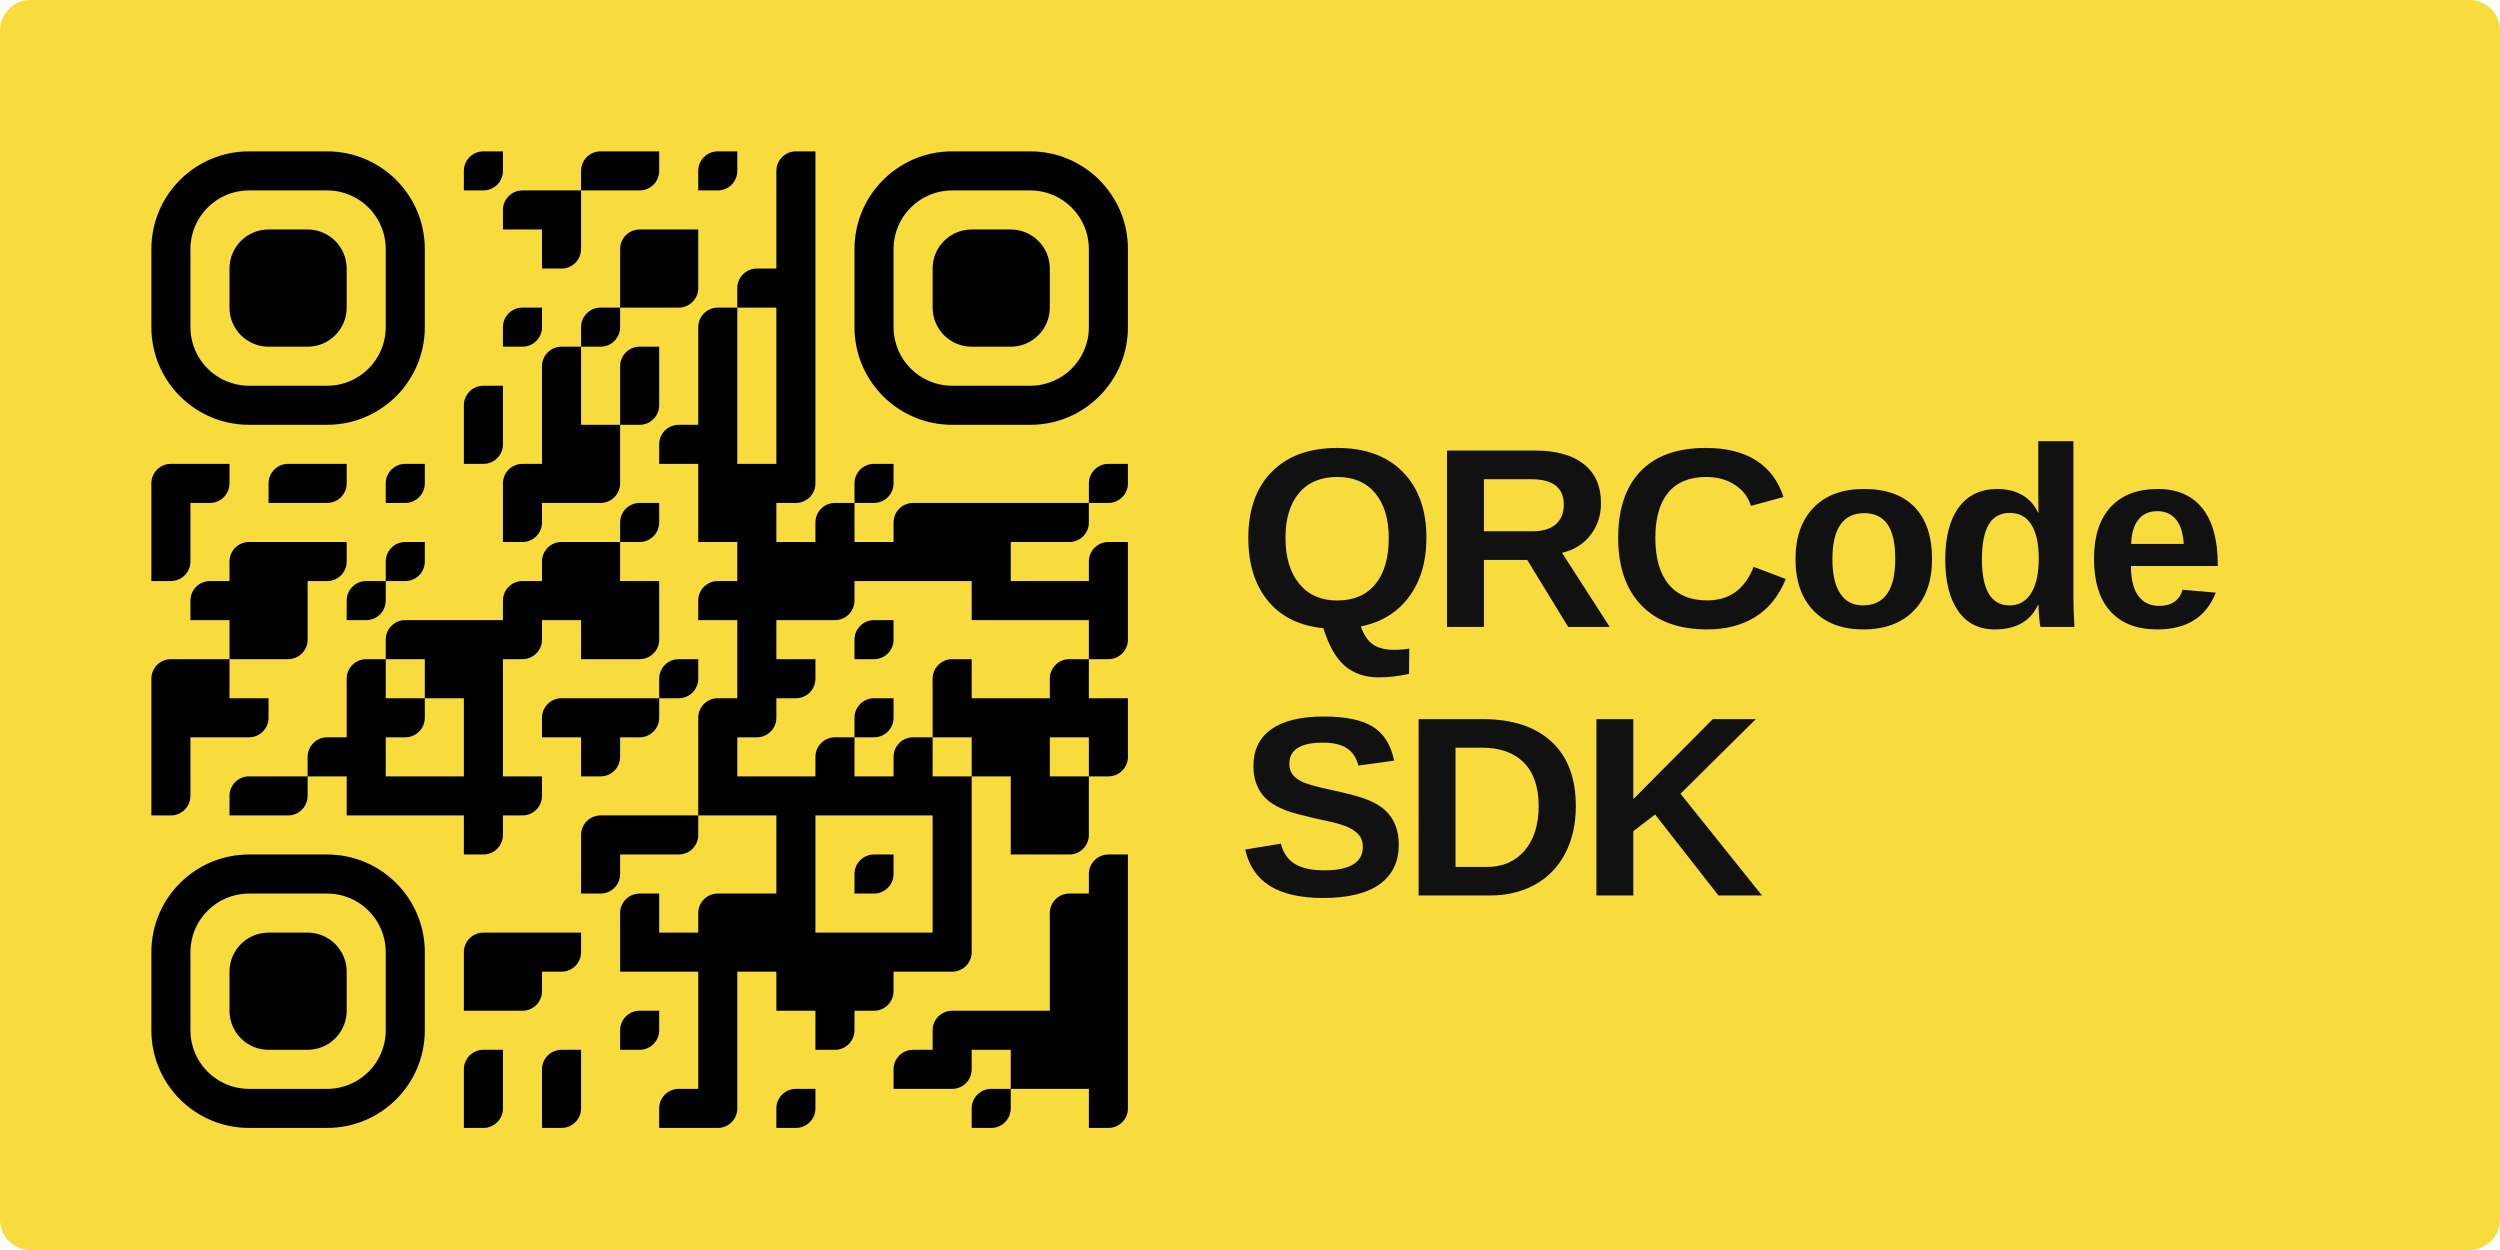
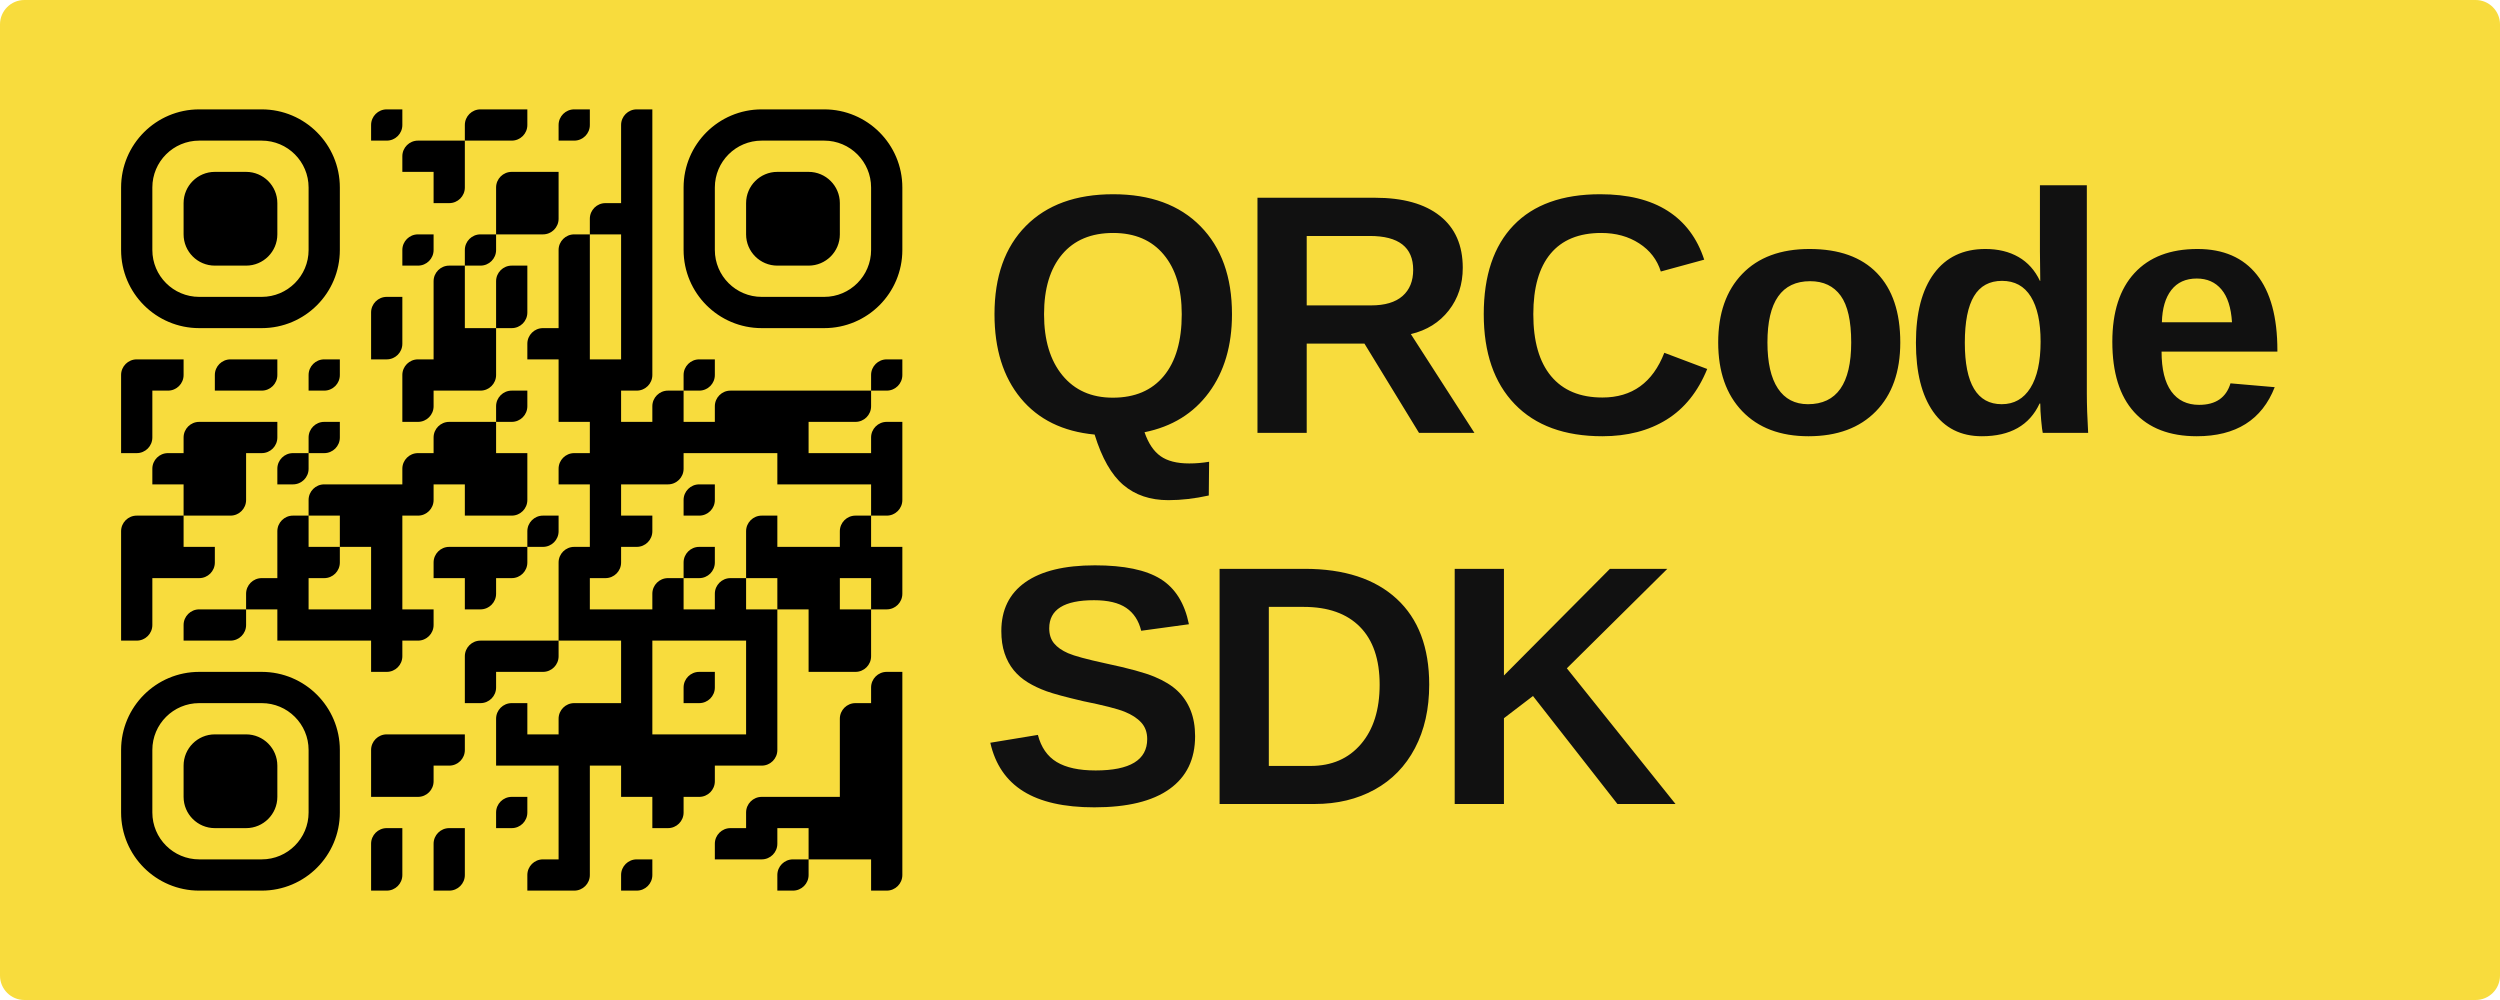
- <svg xmlns="http://www.w3.org/2000/svg" width="2048" height="1024" viewBox="0 0 2048 1024" fill="none">
-   <rect width="2048" height="1024" rx="25" fill="#f8dc3d" />
-   <svg x="64" y="64" width="1920" height="896" viewBox="0 0 1920 896" overflow="visible">
-     <g transform="translate(60 60) scale(32)">
+ <svg xmlns="http://www.w3.org/2000/svg" width="2560" height="1024" viewBox="0 0 2560 1024" fill="none">
+   <rect width="2560" height="1024" rx="25" fill="#f8dc3d" />
+   <svg x="64" y="64" width="2432" height="896" viewBox="0 0 2432 896" overflow="visible">
+     <g transform="translate(60 48) scale(32)">
      <path fill="#000000" fill-rule="evenodd" d="M10 1h1v1h-1ZM16 1h1v7h-1ZM3 2h1v1h-1ZM13 2h1v1h-1ZM21 2h1v1h-1ZM2 3h3v1h-3ZM12 3h1v1h-1ZM20 3h3v1h-3ZM3 4h1v1h-1ZM21 4h1v1h-1ZM14 5h1v3h-1ZM10 6h1v1h-1ZM10 7h2v1h-2ZM10 8h1v1h-1ZM14 8h2v2h-2ZM0 9h1v1h-1ZM20 9h3v1h-3ZM3 10h1v1h-1ZM11 10h1v1h-1ZM15 10h7v1h-7ZM2 11h2v1h-2ZM10 11h3v1h-3ZM15 11h2v1h-2ZM21 11h4v1h-4ZM2 12h1v1h-1ZM7 12h2v2h-2ZM11 12h1v1h-1ZM15 12h1v2h-1ZM1 13h1v1h-1ZM0 14h2v1h-2ZM5 14h1v2h-1ZM8 14h1v2h-1ZM11 14h1v1h-1ZM20 14h5v1h-5ZM0 15h1v1h-1ZM14 15h1v1h-1ZM21 15h2v1h-2ZM5 16h4v1h-4ZM14 16h7v1h-7ZM22 16h2v1h-2ZM12 17h1v1h-1ZM16 17h1v2h-1ZM20 17h1v3h-1ZM22 17h1v1h-1ZM15 19h2v1h-2ZM24 19h1v1h-1ZM3 20h1v1h-1ZM9 20h1v1h-1ZM12 20h8v1h-8ZM23 20h2v2h-2ZM2 21h3v1h-3ZM8 21h1v1h-1ZM14 21h1v3h-1ZM16 21h2v1h-2ZM3 22h1v1h-1ZM21 22h4v1h-4ZM22 23h3v1h-3ZM9 0L8.5 0A0.5 0.5 0 0 0 8 0.5L8 1L8.5 1A0.5 0.5 0 0 0 9 0.5ZM11 1L12 1L12 0L11.5 0A0.5 0.5 0 0 0 11 0.5ZM13 0L12 0L12 1L12.5 1A0.5 0.5 0 0 0 13 0.5ZM15 0L14.5 0A0.5 0.5 0 0 0 14 0.5L14 1L14.5 1A0.5 0.5 0 0 0 15 0.5ZM16 1L17 1L17 0L16.5 0A0.5 0.5 0 0 0 16 0.5ZM9 2L10 2L10 1L9.5 1A0.5 0.5 0 0 0 9 1.5ZM11 2L10 2L10 3L10.5 3A0.5 0.5 0 0 0 11 2.5ZM12 3L13 3L13 2L12.5 2A0.5 0.5 0 0 0 12 2.5ZM14 3L13 3L13 4L13.5 4A0.5 0.5 0 0 0 14 3.5ZM15 4L16 4L16 3L15.5 3A0.5 0.5 0 0 0 15 3.5ZM10 4L9.5 4A0.5 0.5 0 0 0 9 4.5L9 5L9.5 5A0.5 0.5 0 0 0 10 4.5ZM12 4L11.5 4A0.5 0.5 0 0 0 11 4.5L11 5L11.5 5A0.5 0.5 0 0 0 12 4.5ZM14 5L15 5L15 4L14.5 4A0.5 0.5 0 0 0 14 4.5ZM10 6L11 6L11 5L10.5 5A0.5 0.5 0 0 0 10 5.5ZM12 6L13 6L13 5L12.5 5A0.5 0.5 0 0 0 12 5.5ZM8 7L9 7L9 6L8.5 6A0.5 0.5 0 0 0 8 6.5ZM13 6L12 6L12 7L12.5 7A0.5 0.5 0 0 0 13 6.5ZM9 7L8 7L8 8L8.5 8A0.5 0.5 0 0 0 9 7.5ZM13 8L14 8L14 7L13.5 7A0.5 0.5 0 0 0 13 7.5ZM0 9L1 9L1 8L0.5 8A0.5 0.5 0 0 0 0 8.5ZM2 8L1 8L1 9L1.5 9A0.5 0.5 0 0 0 2 8.5ZM3 9L4 9L4 8L3.5 8A0.5 0.5 0 0 0 3 8.5ZM5 8L4 8L4 9L4.5 9A0.5 0.5 0 0 0 5 8.5ZM7 8L6.5 8A0.5 0.5 0 0 0 6 8.5L6 9L6.5 9A0.5 0.5 0 0 0 7 8.5ZM9 9L10 9L10 8L9.5 8A0.5 0.5 0 0 0 9 8.5ZM12 8L11 8L11 9L11.5 9A0.5 0.5 0 0 0 12 8.5ZM17 8L16 8L16 9L16.5 9A0.5 0.5 0 0 0 17 8.5ZM19 8L18.5 8A0.5 0.5 0 0 0 18 8.5L18 9L18.5 9A0.5 0.5 0 0 0 19 8.5ZM25 8L24.5 8A0.5 0.5 0 0 0 24 8.5L24 9L24.5 9A0.5 0.5 0 0 0 25 8.5ZM10 9L9 9L9 10L9.5 10A0.5 0.5 0 0 0 10 9.5ZM13 9L12.5 9A0.5 0.5 0 0 0 12 9.5L12 10L12.5 10A0.5 0.5 0 0 0 13 9.5ZM17 10L18 10L18 9L17.5 9A0.5 0.5 0 0 0 17 9.5ZM19 10L20 10L20 9L19.5 9A0.5 0.5 0 0 0 19 9.5ZM24 9L23 9L23 10L23.5 10A0.5 0.5 0 0 0 24 9.5ZM1 10L0 10L0 11L0.5 11A0.5 0.5 0 0 0 1 10.5ZM2 11L3 11L3 10L2.5 10A0.5 0.5 0 0 0 2 10.5ZM5 10L4 10L4 11L4.5 11A0.5 0.5 0 0 0 5 10.5ZM7 10L6.5 10A0.5 0.5 0 0 0 6 10.5L6 11L6.5 11A0.5 0.5 0 0 0 7 10.5ZM10 11L11 11L11 10L10.5 10A0.5 0.5 0 0 0 10 10.5ZM24 11L25 11L25 10L24.5 10A0.5 0.5 0 0 0 24 10.5ZM1 12L2 12L2 11L1.5 11A0.5 0.5 0 0 0 1 11.5ZM6 11L5.5 11A0.5 0.5 0 0 0 5 11.5L5 12L5.5 12A0.5 0.5 0 0 0 6 11.5ZM9 12L10 12L10 11L9.5 11A0.5 0.5 0 0 0 9 11.5ZM14 12L15 12L15 11L14.5 11A0.5 0.5 0 0 0 14 11.5ZM18 11L17 11L17 12L17.5 12A0.5 0.5 0 0 0 18 11.5ZM4 12L3 12L3 13L3.5 13A0.5 0.5 0 0 0 4 12.5ZM6 13L7 13L7 12L6.5 12A0.5 0.5 0 0 0 6 12.5ZM10 12L9 12L9 13L9.5 13A0.5 0.5 0 0 0 10 12.5ZM13 12L12 12L12 13L12.5 13A0.5 0.5 0 0 0 13 12.5ZM19 12L18.5 12A0.5 0.5 0 0 0 18 12.5L18 13L18.5 13A0.5 0.5 0 0 0 19 12.5ZM25 12L24 12L24 13L24.5 13A0.5 0.5 0 0 0 25 12.5ZM0 14L1 14L1 13L0.5 13A0.5 0.5 0 0 0 0 13.5ZM5 14L6 14L6 13L5.5 13A0.5 0.5 0 0 0 5 13.5ZM14 13L13.5 13A0.5 0.5 0 0 0 13 13.5L13 14L13.5 14A0.5 0.5 0 0 0 14 13.5ZM17 13L16 13L16 14L16.5 14A0.5 0.5 0 0 0 17 13.5ZM20 14L21 14L21 13L20.5 13A0.5 0.5 0 0 0 20 13.5ZM23 14L24 14L24 13L23.5 13A0.5 0.5 0 0 0 23 13.5ZM3 14L2 14L2 15L2.5 15A0.5 0.5 0 0 0 3 14.5ZM7 14L6 14L6 15L6.5 15A0.5 0.5 0 0 0 7 14.5ZM10 15L11 15L11 14L10.5 14A0.5 0.5 0 0 0 10 14.5ZM13 14L12 14L12 15L12.5 15A0.5 0.5 0 0 0 13 14.5ZM14 15L15 15L15 14L14.5 14A0.5 0.5 0 0 0 14 14.5ZM16 14L15 14L15 15L15.5 15A0.5 0.5 0 0 0 16 14.5ZM19 14L18.5 14A0.5 0.5 0 0 0 18 14.5L18 15L18.5 15A0.5 0.5 0 0 0 19 14.5ZM4 16L5 16L5 15L4.5 15A0.5 0.5 0 0 0 4 15.5ZM12 15L11 15L11 16L11.5 16A0.5 0.5 0 0 0 12 15.5ZM17 16L18 16L18 15L17.5 15A0.5 0.5 0 0 0 17 15.5ZM19 16L20 16L20 15L19.5 15A0.5 0.5 0 0 0 19 15.5ZM25 15L24 15L24 16L24.5 16A0.5 0.5 0 0 0 25 15.5ZM1 16L0 16L0 17L0.5 17A0.5 0.5 0 0 0 1 16.5ZM2 17L3 17L3 16L2.5 16A0.5 0.5 0 0 0 2 16.5ZM4 16L3 16L3 17L3.5 17A0.5 0.5 0 0 0 4 16.5ZM10 16L9 16L9 17L9.5 17A0.5 0.5 0 0 0 10 16.5ZM9 17L8 17L8 18L8.5 18A0.5 0.5 0 0 0 9 17.5ZM11 18L12 18L12 17L11.5 17A0.5 0.5 0 0 0 11 17.5ZM14 17L13 17L13 18L13.5 18A0.5 0.5 0 0 0 14 17.5ZM24 17L23 17L23 18L23.5 18A0.5 0.5 0 0 0 24 17.5ZM12 18L11 18L11 19L11.5 19A0.5 0.5 0 0 0 12 18.5ZM19 18L18.5 18A0.5 0.5 0 0 0 18 18.5L18 19L18.5 19A0.5 0.5 0 0 0 19 18.5ZM24 19L25 19L25 18L24.5 18A0.5 0.5 0 0 0 24 18.5ZM12 20L13 20L13 19L12.5 19A0.5 0.5 0 0 0 12 19.5ZM14 20L15 20L15 19L14.5 19A0.5 0.5 0 0 0 14 19.5ZM23 20L24 20L24 19L23.5 19A0.5 0.5 0 0 0 23 19.5ZM8 21L9 21L9 20L8.5 20A0.5 0.5 0 0 0 8 20.5ZM11 20L10 20L10 21L10.5 21A0.5 0.5 0 0 0 11 20.5ZM21 20L20 20L20 21L20.5 21A0.5 0.5 0 0 0 21 20.5ZM10 21L9 21L9 22L9.5 22A0.5 0.5 0 0 0 10 21.5ZM19 21L18 21L18 22L18.5 22A0.5 0.5 0 0 0 19 21.5ZM13 22L12.5 22A0.5 0.5 0 0 0 12 22.5L12 23L12.5 23A0.5 0.5 0 0 0 13 22.5ZM18 22L17 22L17 23L17.5 23A0.5 0.5 0 0 0 18 22.5ZM20 23L21 23L21 22L20.5 22A0.5 0.5 0 0 0 20 22.5ZM8 24L9 24L9 23L8.5 23A0.5 0.5 0 0 0 8 23.5ZM10 24L11 24L11 23L10.5 23A0.5 0.5 0 0 0 10 23.5ZM19 24L20 24L20 23L19.5 23A0.5 0.5 0 0 0 19 23.5ZM21 23L20 23L20 24L20.5 24A0.5 0.5 0 0 0 21 23.5ZM9 24L8 24L8 25L8.5 25A0.5 0.5 0 0 0 9 24.5ZM11 24L10 24L10 25L10.5 25A0.5 0.5 0 0 0 11 24.5ZM13 25L14 25L14 24L13.5 24A0.5 0.5 0 0 0 13 24.5ZM15 24L14 24L14 25L14.5 25A0.5 0.5 0 0 0 15 24.5ZM17 24L16.5 24A0.5 0.5 0 0 0 16 24.5L16 25L16.5 25A0.5 0.5 0 0 0 17 24.5ZM22 24L21.5 24A0.5 0.5 0 0 0 21 24.5L21 25L21.5 25A0.5 0.5 0 0 0 22 24.5ZM25 24L24 24L24 25L24.5 25A0.5 0.5 0 0 0 25 24.5ZM2.5 0H4.5A2.5 2.5 0 0 1 7 2.5V4.5A2.5 2.5 0 0 1 4.5 7H2.5A2.5 2.5 0 0 1 0 4.5V2.5A2.5 2.5 0 0 1 2.5 0ZM2.5 1H4.5A1.5 1.5 0 0 1 6 2.5V4.5A1.5 1.5 0 0 1 4.5 6H2.5A1.5 1.5 0 0 1 1 4.5V2.5A1.5 1.5 0 0 1 2.5 1ZM20.5 0H22.5A2.5 2.5 0 0 1 25 2.5V4.5A2.5 2.5 0 0 1 22.5 7H20.5A2.5 2.5 0 0 1 18 4.5V2.5A2.5 2.5 0 0 1 20.5 0ZM20.5 1H22.5A1.5 1.5 0 0 1 24 2.5V4.5A1.5 1.5 0 0 1 22.5 6H20.5A1.5 1.5 0 0 1 19 4.5V2.5A1.5 1.5 0 0 1 20.5 1ZM2.5 18H4.5A2.5 2.5 0 0 1 7 20.5V22.5A2.5 2.5 0 0 1 4.5 25H2.5A2.5 2.5 0 0 1 0 22.5V20.5A2.5 2.5 0 0 1 2.5 18ZM2.5 19H4.5A1.5 1.5 0 0 1 6 20.5V22.5A1.5 1.5 0 0 1 4.5 24H2.5A1.5 1.5 0 0 1 1 22.5V20.5A1.5 1.5 0 0 1 2.5 19ZM2 3L3 3L3 2A1 1 0 0 0 2 3ZM4 2L4 3L5 3A1 1 0 0 0 4 2ZM3 5L3 4L2 4A1 1 0 0 0 3 5ZM5 4L4 4L4 5A1 1 0 0 0 5 4ZM20 3L21 3L21 2A1 1 0 0 0 20 3ZM22 2L22 3L23 3A1 1 0 0 0 22 2ZM21 5L21 4L20 4A1 1 0 0 0 21 5ZM23 4L22 4L22 5A1 1 0 0 0 23 4ZM2 21L3 21L3 20A1 1 0 0 0 2 21ZM4 20L4 21L5 21A1 1 0 0 0 4 20ZM3 23L3 22L2 22A1 1 0 0 0 3 23ZM5 22L4 22L4 23A1 1 0 0 0 5 22Z" />
    </g>
-     <text x="950" y="480" font-family="Montserrat, Gotham, 'Proxima Nova', Arial, sans-serif" font-size="210" font-weight="900" letter-spacing="-6" fill="#111" dominant-baseline="middle">
-       <tspan x="950" dy="-90">QRCode</tspan>
-       <tspan x="950" dy="220">SDK</tspan>
+     <text x="940" y="470" font-family="Montserrat, Gotham, 'Proxima Nova', Arial, sans-serif" font-size="350" font-weight="900" letter-spacing="-12" fill="#111" text-anchor="start" dominant-baseline="middle">
+       <tspan x="940" dy="-190">QRCode</tspan>
+       <tspan x="940" dy="380">SDK</tspan>
    </text>
  </svg>
</svg>
